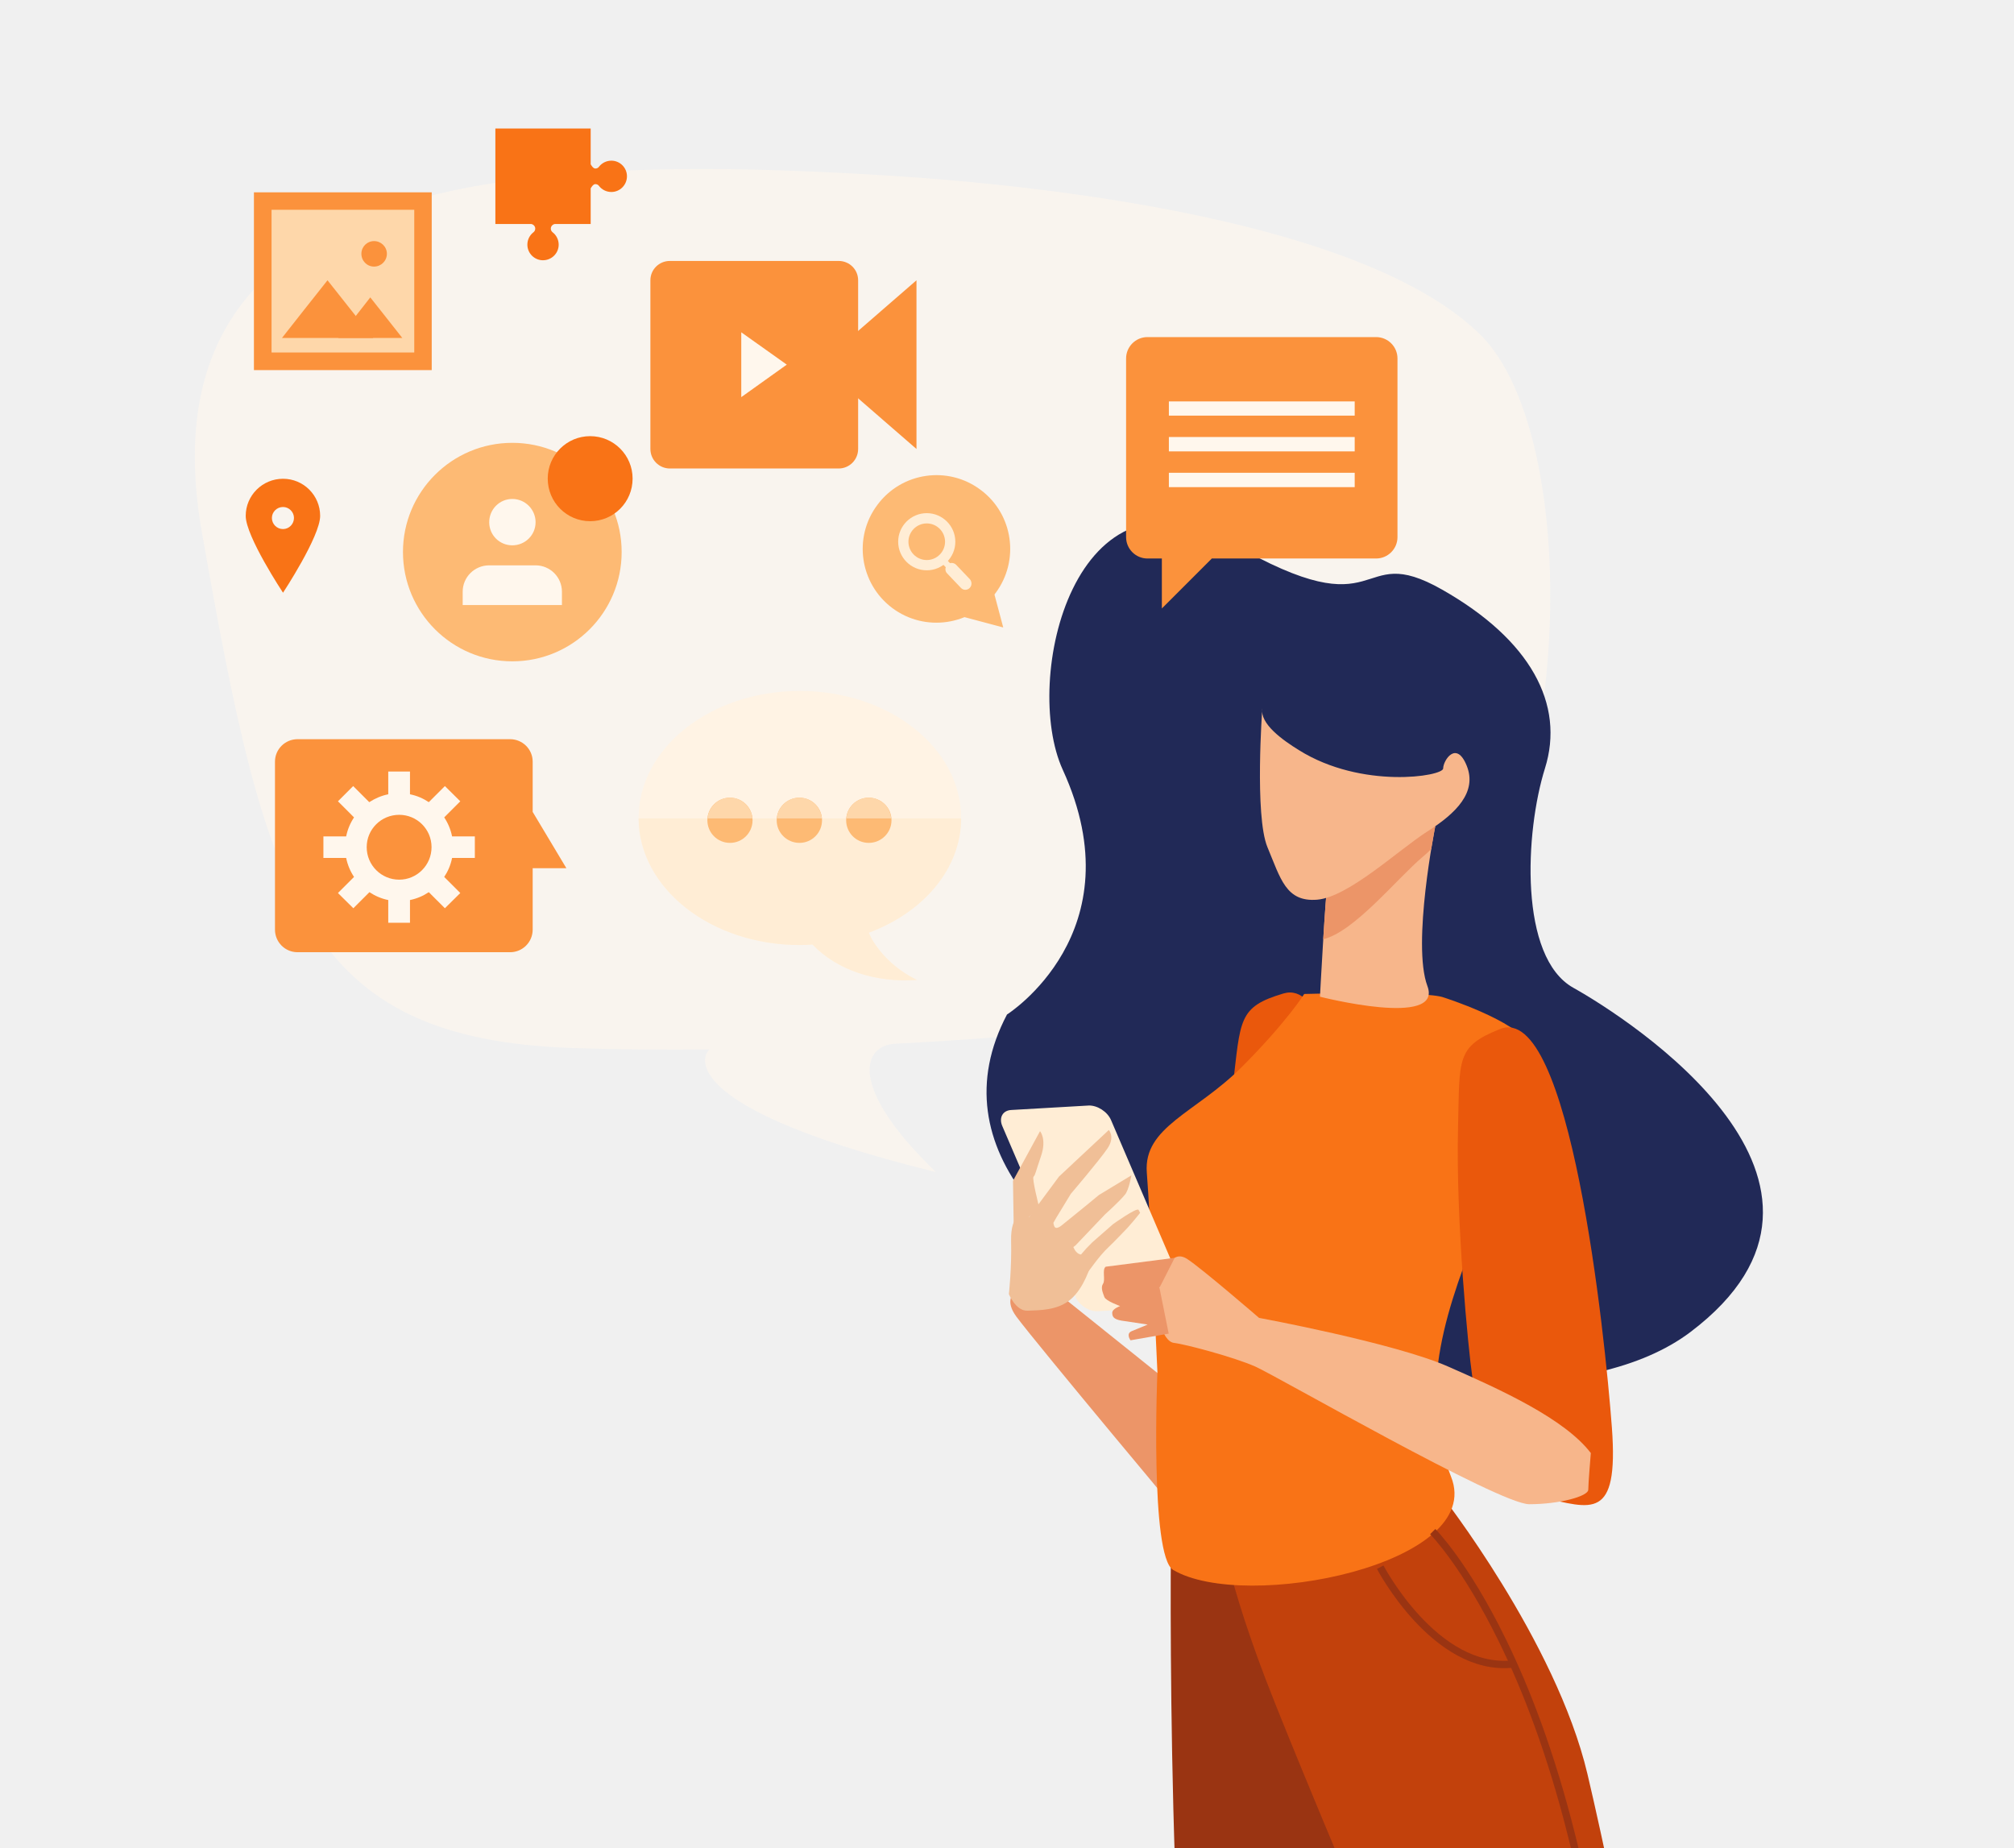
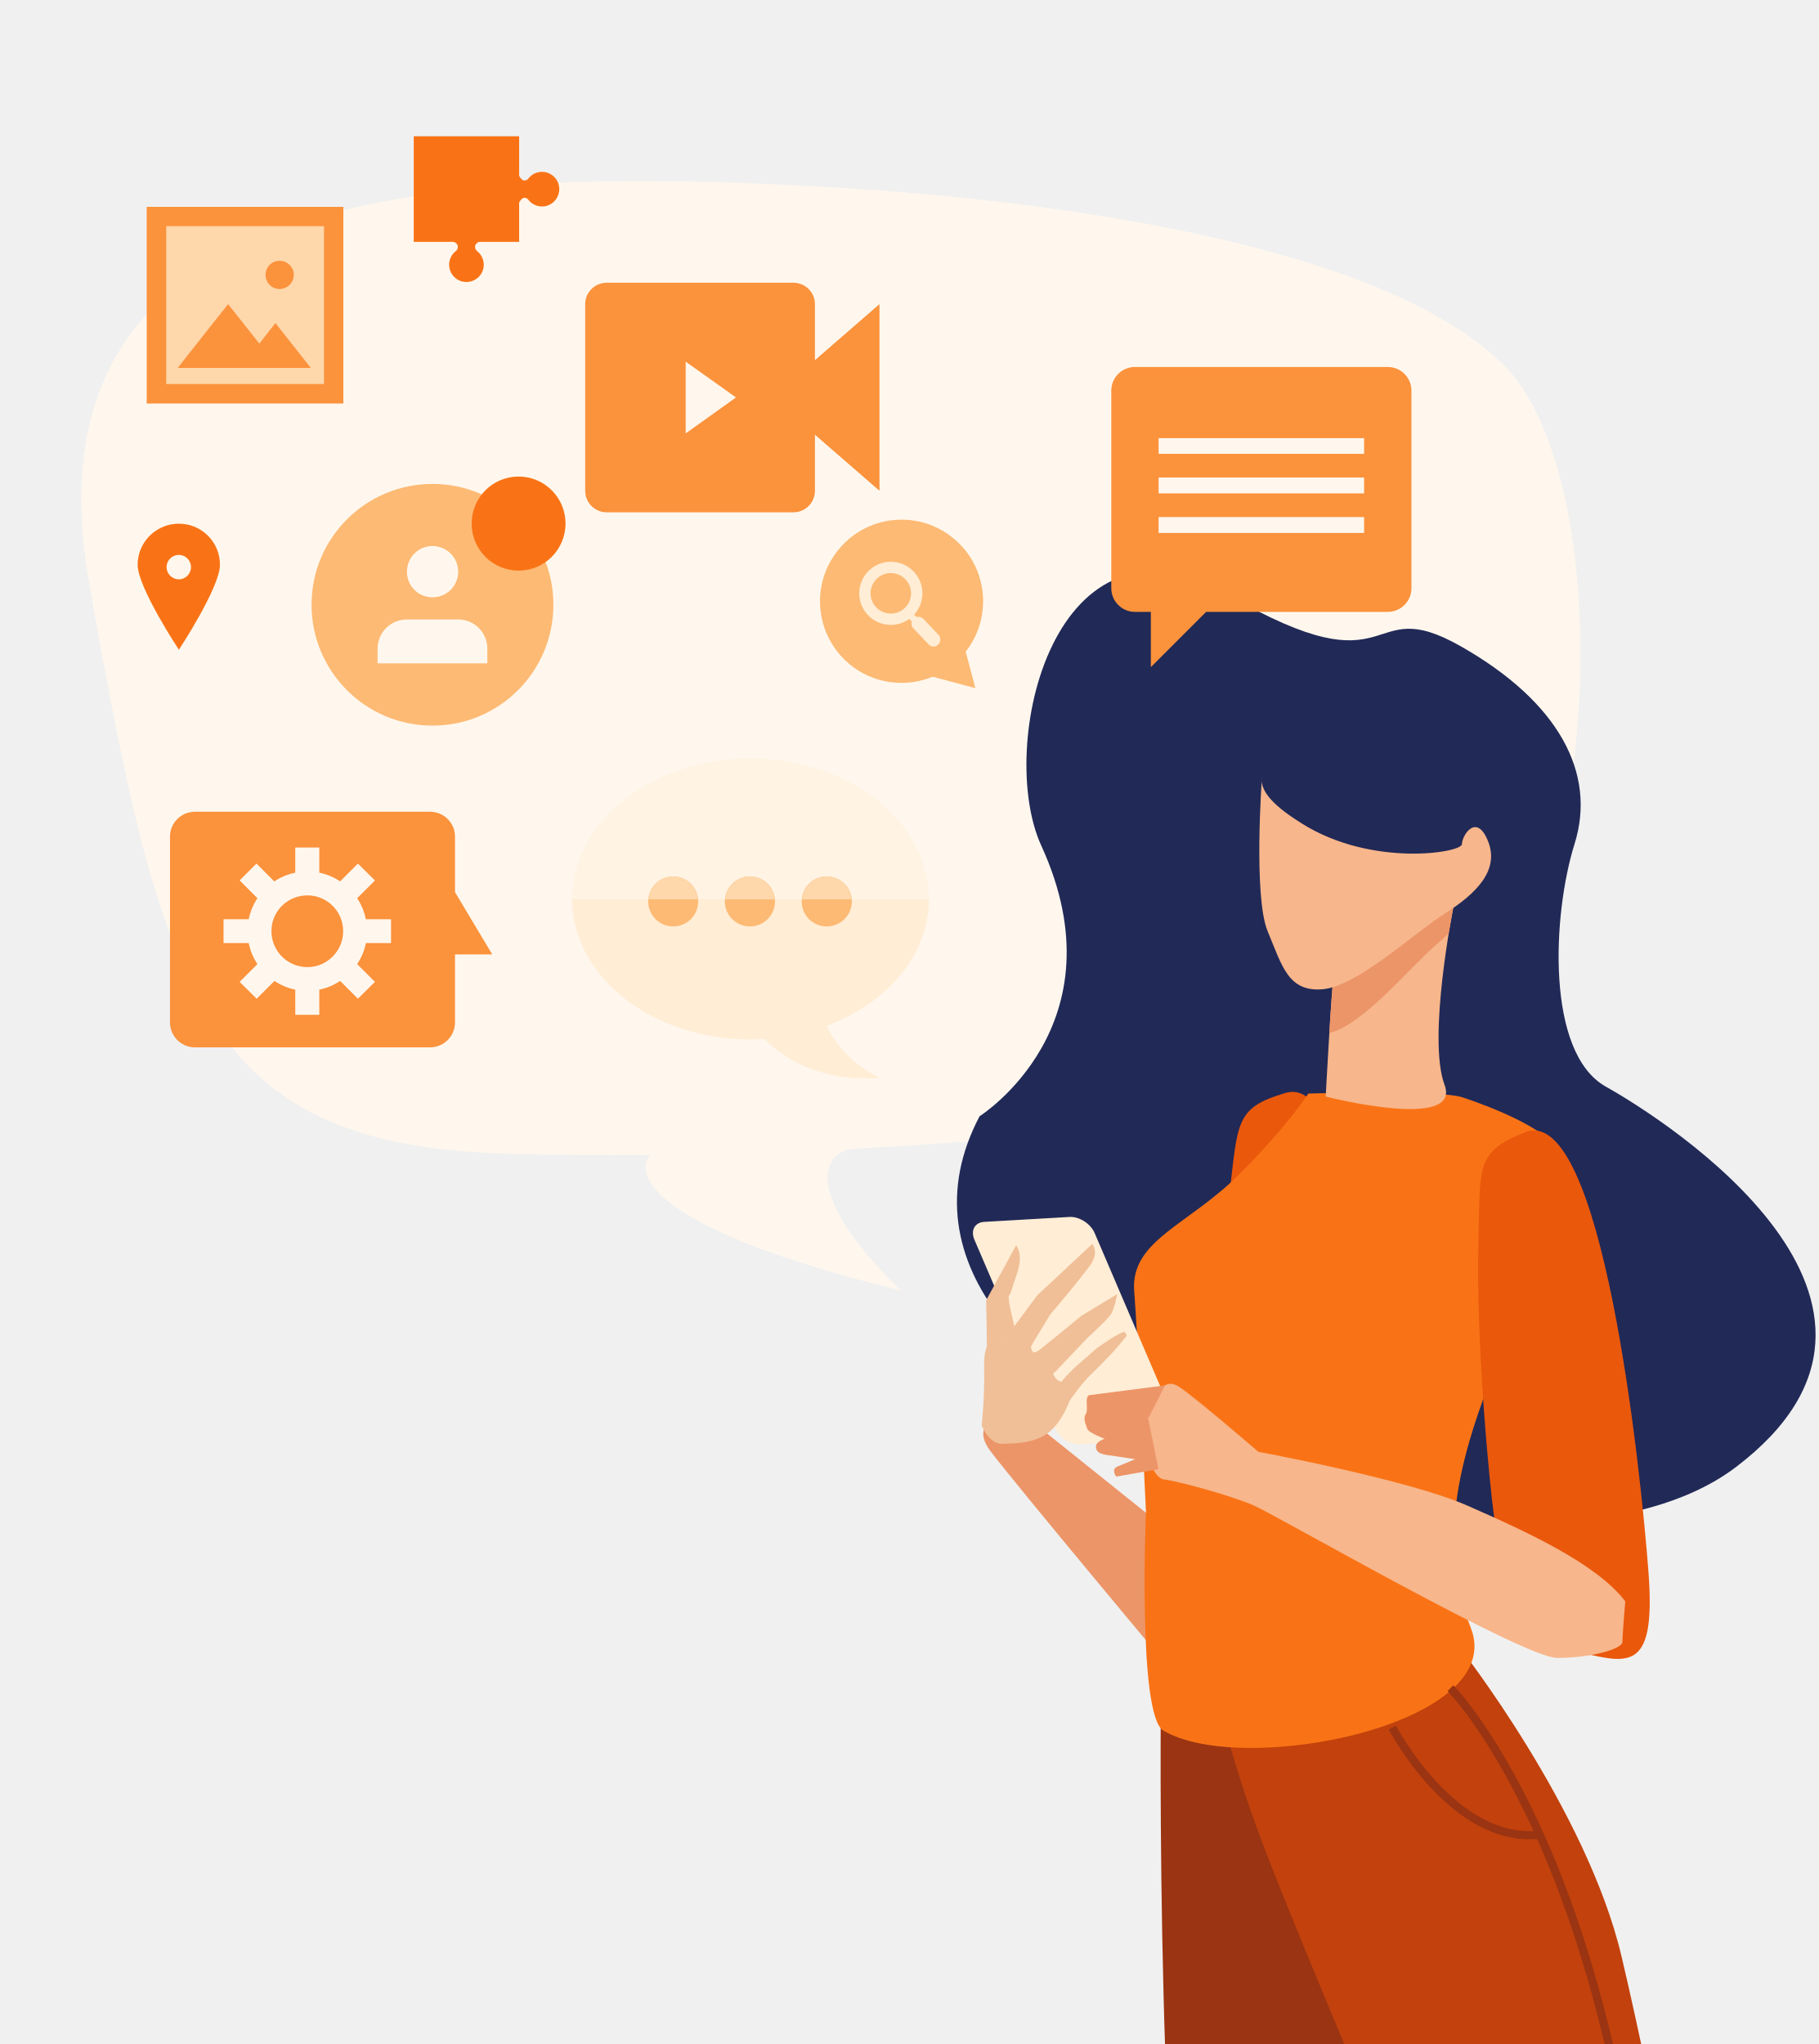
- <svg xmlns="http://www.w3.org/2000/svg" width="1177" height="1080" viewBox="0 0 1177 1080" fill="none">
+ <svg xmlns="http://www.w3.org/2000/svg" width="961" height="1080" viewBox="0 0 961 1080" fill="none">
  <g clip-path="url(#clip0_243_237)">
-     <path d="M118 311.1C81.8 105.7 289.2 88.1 520.4 102.7C613.2 108.6 799.7 129.3 866.3 196.8C931.9 265.1 916.4 532.6 818.1 568.2C756.637 590.16 638.469 603.997 523 609.986C504.346 610.954 495 635 547 685C378.5 643.5 415.5 609.986 415.5 613.329C386.791 613.602 359.617 613.324 335.1 612.5C177.3 607.2 155.6 524.3 118 311.1Z" fill="rgba(255,247,237,0.624)" />
-     <path d="M695.4 892.5C695.4 892.5 607.4 787.4 594 769.5C580.7 751.5 608.9 748.3 608.9 748.3L757 867C784.9 932.4 695.4 892.5 695.4 892.5Z" fill="#EC9568" />
-     <path d="M588.5 592.9C588.5 592.9 664.6 544.9 621.1 449.9C597 397.3 628 264.5 719.6 317.3C811.2 370.2 791 315.1 842.8 344.6C894.6 374 914.6 411.7 902.9 449C891.2 486.3 887.6 559.5 919.5 577.3C951.3 595.1 1102.6 691.6 988 778.4C873.4 865.2 506 749.6 588.5 592.9V592.9Z" fill="#212957" />
-     <path d="M793.6 818.7C792.5 874 777 864.3 749.1 855.6C721.2 846.8 715.7 795 715 780.6C714.3 766.1 713.8 690.1 720.4 635.3C725.1 595.8 723.4 588.5 750.1 580.6C792.3 568.2 794.6 763.4 793.6 818.7V818.7Z" fill="#EA580C" />
-     <path d="M729.5 1676.3C729.5 1676.3 721.3 1439.3 700.9 1286C680.4 1132.7 684.5 879.3 684.5 879.3H711.1L801 985.6C801 985.6 782.6 1296.2 778.5 1320.7C774.4 1345.3 776.5 1375.9 786.7 1425C796.9 1474 772.4 1670.2 772.4 1670.2L729.5 1676.3Z" fill="#9A3412" />
-     <path d="M841.9 873.2C841.9 873.2 909.3 959 927.7 1036.7C946.1 1114.3 982.9 1304.4 987 1318.7C991.1 1333 1021.7 1422.9 1029.9 1445.4C1038.1 1467.9 1087.4 1661.3 1087.4 1661.3L1031.9 1670.2C1031.9 1670.2 948.2 1465.8 933.9 1418.8C919.5 1371.8 879.3 1314.5 879.3 1314.5C879.3 1314.5 766.3 1051 739.7 981.5C713.1 912 711.1 879.3 711.1 879.3L841.9 873.2Z" fill="#C2410C" />
-     <path d="M843.9 583C843.9 583 885.8 596.3 894 610.6C902.2 624.9 886.8 660.6 866.4 711.7C846 762.8 827.6 811.9 848 863C868.5 914.1 727.7 942.4 685.6 917.5C671.9 909.4 676.4 801.7 676.4 801.7C676.4 801.7 672.3 711.7 670.2 685.2C668.2 658.6 698.8 650.4 725.4 623.9C752 597.3 762.2 580.9 762.2 580.9C762.2 580.9 833.7 578.9 843.9 583V583Z" fill="#F97316" />
-     <path d="M942 834.3C946.1 889.5 929.8 881.4 901.2 875.2C872.5 869.1 862.3 818 860.3 803.7C858.2 789.4 850.7 713.8 852.1 658.6C853.1 618.7 850.8 611.7 876.6 601.4C917.5 585 937.9 779.2 942 834.3V834.3Z" fill="#EA580C" />
-     <path d="M628.5 757.8L585.8 658.2C583.6 653.2 586 648.9 591.1 648.7L636.2 646.1C641.3 645.9 647.2 649.7 649.3 654.6L692 754.3C694.1 759.2 691.7 763.5 686.7 763.8L641.6 766.3C636.5 766.6 630.6 762.8 628.5 757.8Z" fill="#FFEDD5" />
-     <path d="M929.7 849.2C929.7 849.2 928.2 866.8 928.2 870.6C928.2 874.5 911.3 879.1 893.7 879.1C876.1 879.1 745.8 804 733.5 798.6C721.3 793.2 692.9 785.6 686 784.8C679.1 784 673.8 764.9 677.6 752.6C680.1 744.5 682.7 737.4 686.5 735.1C688.5 733.9 690.8 733.9 693.7 735.7C702.1 741.1 735.8 770.2 735.8 770.2C735.8 770.2 814.8 784.8 846.2 798.6C877.6 812.4 914.4 829.2 929.7 849.2Z" fill="#F7B68B" />
-     <path d="M646.2 740.3L686.5 735.1L677.6 752.6L683 779.4L660.7 783.3C660.7 783.3 657.7 779.4 661.5 777.9C665.3 776.4 670.7 774.1 670.7 774.1C670.7 774.1 660 772.5 655.4 771.8C650.8 771 650 769.5 650 767.2C650 764.9 654.6 763.3 654.6 763.3C654.6 763.3 646.2 760.3 645.4 758C644.6 755.7 643.1 752.6 644.6 750.3C646.2 748 643.9 741.9 646.2 740.3V740.3Z" fill="#EC9568" />
-     <path d="M838.8 482.8C838.8 482.8 825 551.8 834.2 576.3C843.4 600.9 771.4 582.5 771.4 582.5C771.4 582.5 774.4 525.8 776 513.5C777.5 501.2 838.8 482.8 838.8 482.8Z" fill="#F7B68B" />
-     <path d="M773.3 548.9C774.2 534.2 775.3 519.2 776 513.5C777.5 501.2 838.8 482.8 838.8 482.8C838.8 482.8 837.8 488.1 836.4 496.3C834.867 497.767 833.233 499.233 831.5 500.7C816.3 513.6 791.3 544.7 773.3 548.9Z" fill="#EC9568" />
-     <path d="M599.8 713.4L618.9 687.6L648 660.4C648 660.4 651.8 664.5 647.2 671.2C642.7 677.9 625.8 697.7 625.8 697.7L617.4 711.5L615.8 714.3C615.8 714.3 603.9 726.5 599.8 713.4V713.4Z" fill="#F0BF97" />
-     <path d="M615.2 708.1C615.2 708.1 615 716.9 616.9 717.5C618.8 718.2 621.5 715.1 625.7 711.9C629.9 708.6 642.2 698.4 642.2 698.4L661.2 686.9C661.2 686.9 659.8 695.3 657.5 698.1C654.3 702.1 645.9 709.6 645.9 709.6L628.6 727.8C628.6 727.8 614.7 738.9 613.1 735.9C611.5 732.9 612.9 728.4 609.9 726.7C606.9 724.9 599.9 718.7 615.2 708.1V708.1Z" fill="#F0BF97" />
-     <path d="M638.4 726L650.5 715.4C650.5 715.4 664.5 705.4 665.4 707.1C666.3 708.8 666.3 708.8 666.3 708.8C666.3 708.8 663.2 712.8 659 717.5C657.4 719.2 650.1 726.8 648.2 728.5C641.4 734.8 635.6 744.4 634.4 745C633.1 745.7 617.8 746 638.4 726V726Z" fill="#F0BF97" />
-     <path d="M592.4 715.6L592 690.1L607.8 661.1C607.8 661.1 611.8 665.6 608.4 675.6C605 685.5 605.1 686.6 604 687.7C603 688.8 607.2 705.1 607.2 705.1C607.2 705.1 593.6 720.9 592.4 715.6V715.6Z" fill="#F0BF97" />
-     <path d="M624.1 724.2C626.8 724.9 626.7 730.3 630 732.5C632.8 734.4 639.6 732.7 638.2 737C637.1 740.7 633.5 752.6 625.8 759.3C618.1 766 607.2 765.7 600.4 766C593.6 766.2 589.6 756.3 589.6 756.3C589.6 756.3 591.3 741.2 590.9 725.1C590.5 708.9 598.8 708.4 598.8 708.4L611.9 723.4C611.9 723.4 619.2 722.9 624.1 724.2V724.2Z" fill="#F0BF97" />
-     <path d="M837.3 895.1C837.3 895.1 856.2 914 878.2 959.1C891.7 986.7 906.3 1024.1 918.5 1072.9C960.6 1241.2 969.1 1304.4 969.1 1304.4C969.1 1304.4 1019.9 1445.4 1044.2 1542C1073.1 1656.5 1068.7 1638.5 1068.7 1638.5" stroke="#9A3412" stroke-width="4.3" />
-     <path d="M806.6 915.9C806.6 915.9 838.7 977.3 884.1 972.5" stroke="#9A3412" stroke-width="4.3" />
-     <path d="M759.1 438.4C795.9 461.4 843.4 453.7 843.4 449.1C843.4 444.5 851.1 432.3 857.2 447.6C863.3 462.9 851.1 475.2 834.2 485.9C817.4 496.6 788.2 524.2 769.8 525.8C751.5 527.3 748.4 513.5 740.7 495.1C733.1 476.7 737.7 413.9 737.7 413.9C736.1 423.1 749.9 432.7 759.1 438.4V438.4Z" fill="#F7B68B" />
-     <path d="M658.1 209.5C658.1 202.6 663.7 197 670.6 197H804.2C811.1 197 816.7 202.6 816.7 209.5V313.9C816.7 320.8 811.1 326.4 804.2 326.4H708.2L679 355.6V326.4H670.6C663.7 326.4 658.1 320.8 658.1 313.9V209.5Z" fill="#FB923C" />
-     <path d="M683.1 234.6H791.7V242.9H683.1V234.6Z" fill="#FFF7ED" />
-     <path d="M683.1 255.4H791.7V263.8H683.1V255.4Z" fill="#FFF7ED" />
-     <path d="M683.1 276.3H791.7V284.7H683.1V276.3Z" fill="#FFF7ED" />
-     <path d="M160.7 543.3V445.1C160.7 437.9 166.6 432 173.9 432H298.1C305.4 432 311.3 437.9 311.3 445.1V474.5L331 507.4H311.3V543.3C311.3 550.6 305.4 556.5 298.1 556.5H173.9C166.6 556.5 160.7 550.6 160.7 543.3Z" fill="#FB923C" />
-     <path fill-rule="evenodd" clip-rule="evenodd" d="M277.5 488.8V501.4H264.2C263.4 505.5 261.8 509.2 259.6 512.5L269 521.9L260 530.8L250.6 521.4C247.3 523.6 243.6 525.2 239.6 526V539.3H226.9V526C222.9 525.2 219.2 523.6 215.9 521.4L206.5 530.8L197.5 521.9L206.9 512.5C204.7 509.2 203.1 505.4 202.3 501.4H189V488.8H202.3C203.1 484.8 204.7 481 206.9 477.7L197.5 468.3L206.4 459.4L215.8 468.8C219.2 466.6 222.9 465 226.9 464.2V450.9H239.6V464.2C243.6 465 247.3 466.6 250.6 468.8L260 459.4L269 468.3L259.6 477.7C261.8 481 263.4 484.8 264.2 488.8H277.5ZM233.3 476.2C222.8 476.2 214.3 484.6 214.3 495.1C214.3 505.6 222.8 514.1 233.3 514.1C243.7 514.1 252.2 505.6 252.2 495.1C252.2 484.6 243.7 476.2 233.3 476.2V476.2Z" fill="#FFF7ED" />
-     <path d="M586.3 366.7L560.4 359.8L534.4 352.8L553.4 333.9L572.4 314.9L579.4 340.8L586.3 366.7Z" fill="#FDBA74" />
-     <path d="M521.4 355.3C502.4 341 498.5 314 512.8 295C527 275.9 554.1 272 573.1 286.3C592.2 300.5 596 327.6 581.8 346.6C567.5 365.7 540.5 369.6 521.4 355.3Z" fill="#FDBA74" />
-     <path fill-rule="evenodd" clip-rule="evenodd" d="M558.3 316.6C558.3 325.8 550.8 333.3 541.6 333.3C532.4 333.3 524.9 325.8 524.9 316.6C524.9 307.4 532.4 299.9 541.6 299.9C550.8 299.9 558.3 307.4 558.3 316.6ZM552.3 316.6C552.3 310.7 547.5 305.9 541.6 305.9C535.7 305.9 530.9 310.7 530.9 316.6C530.9 322.5 535.7 327.3 541.6 327.3C547.5 327.3 552.3 322.5 552.3 316.6Z" fill="#FFEDD5" />
-     <path d="M564.1 342.8C563.7 342.8 563.2 342.6 562.9 342.2L550.1 328.8C549.4 328.1 549.5 327 550.2 326.3C550.9 325.6 552 325.7 552.6 326.4L565.4 339.9C566.1 340.5 566 341.7 565.3 342.3C565 342.6 564.6 342.8 564.1 342.8V342.8Z" fill="#FFEDD5" />
-     <path d="M564.1 344.7C563.2 344.7 562.2 344.3 561.5 343.5L553.5 335.1C552.1 333.7 552.2 331.4 553.7 330C555.1 328.6 557.4 328.7 558.8 330.1L566.8 338.5C568.1 340 568.1 342.3 566.6 343.7C565.9 344.4 565 344.7 564.1 344.7Z" fill="#FFEDD5" />
-     <path d="M535.6 163.8V262.4L497.7 229.5V196.7L535.6 163.8Z" fill="#FB923C" />
-     <path d="M501.5 262.4C501.5 268.7 496.4 273.8 490.1 273.8H391.5C385.2 273.8 380.1 268.7 380.1 262.4V163.8C380.1 157.5 385.2 152.5 391.5 152.5H490.1C496.4 152.5 501.5 157.5 501.5 163.8V262.4Z" fill="#FB923C" />
-     <path d="M459.8 213.1L433.2 232.1V194.2L459.8 213.1Z" fill="#FFF7ED" />
-     <path d="M363.3 322.6C363.3 357.9 334.7 386.5 299.4 386.5C264.1 386.5 235.5 357.9 235.5 322.6C235.5 287.4 264.1 258.8 299.4 258.8C334.7 258.8 363.3 287.4 363.3 322.6Z" fill="#FDBA74" />
-     <path d="M270.4 353.6V345.8C270.4 337.3 277.3 330.4 285.9 330.4H313C321.5 330.4 328.4 337.3 328.4 345.8V353.6H270.4Z" fill="#FFF7ED" />
-     <path d="M299.4 318.7C291.9 318.7 285.9 312.7 285.9 305.2C285.9 297.7 291.9 291.6 299.4 291.6C306.9 291.6 313 297.7 313 305.2C313 312.7 306.9 318.7 299.4 318.7Z" fill="#FFF7ED" />
-     <path d="M369.7 279.7C369.7 293.5 358.6 304.6 344.9 304.6C331.2 304.6 320.1 293.5 320.1 279.7C320.1 266 331.2 254.9 344.9 254.9C358.6 254.9 369.7 266 369.7 279.7Z" fill="#F97316" />
-     <path fill-rule="evenodd" clip-rule="evenodd" d="M165.4 279.8C177.4 279.8 187.1 289.5 187.1 301.5C187.1 313.5 165.4 346.4 165.4 346.4C165.4 346.4 143.6 313.5 143.6 301.5C143.6 289.5 153.4 279.8 165.4 279.8ZM165.4 309.2C168.9 309.2 171.8 306.3 171.8 302.7C171.8 299.2 168.9 296.3 165.4 296.3C161.8 296.3 158.9 299.2 158.9 302.7C158.9 306.3 161.8 309.2 165.4 309.2Z" fill="#F97316" />
-     <path d="M148.4 112.4H252.3V216.3H148.4V112.4Z" fill="#FB923C" />
-     <path d="M158.7 206V122.6H242.1V206H158.7Z" fill="#FED7AA" />
-     <path d="M218.6 140.9C222.7 140.9 226.1 144.2 226.1 148.3C226.1 152.5 222.7 155.8 218.6 155.8C214.5 155.8 211.2 152.5 211.2 148.3C211.2 144.2 214.5 140.9 218.6 140.9Z" fill="#FB923C" />
-     <path d="M204.7 180.6L218.1 197.5H191.4H164.8L178.1 180.6L191.4 163.8L204.7 180.6Z" fill="#FB923C" />
-     <path d="M225.8 185.7L235.1 197.5H216.4H197.7L207.1 185.7L216.4 173.8L225.8 185.7Z" fill="#FB923C" />
-     <path d="M345.2 75.1V96C345.2 96 346.5 98.5 347.9 98.5C348.8 98.5 349.6 98.1 350 97.5C351.7 95.3 354.3 93.9 357.3 93.9C362.3 93.9 366.4 98 366.4 103C366.4 108.1 362.3 112.2 357.3 112.2C354.3 112.2 351.7 110.8 350 108.6C349.6 108 348.8 107.6 347.9 107.6C346.5 107.6 345.2 110.1 345.2 110.1V130.9H324.3C323 131.1 321.9 132.2 321.9 133.6C321.9 134.5 322.3 135.2 322.9 135.7C325.1 137.4 326.5 140 326.5 143C326.5 148 322.4 152.1 317.3 152.1C312.3 152.1 308.2 148 308.2 143C308.2 140 309.6 137.4 311.8 135.7C312.4 135.2 312.8 134.5 312.8 133.6C312.8 132.2 311.7 131.1 310.4 130.9H289.5V75.1H345.2Z" fill="#F97316" />
-     <path d="M467.4 403.8C519.5 403.8 561.7 437 561.7 478.1C561.7 507.7 539.6 533.2 507.7 545.1C508.4 546.4 508.9 547.7 509.6 549C515.9 559.4 525 567.4 535.9 572.7C511.8 574.4 489.5 567.2 474.8 552C472.4 552.2 469.9 552.3 467.4 552.3C415.4 552.3 373.2 519.1 373.2 478.1C373.2 437 415.4 403.8 467.4 403.8V403.8Z" fill="#FFF3E4" />
-     <path d="M561.7 478.3C561.6 507.9 539.5 533.3 507.7 545.1C508.4 546.4 508.9 547.7 509.6 549C515.9 559.4 525 567.4 535.9 572.7C511.8 574.4 489.5 567.2 474.8 552C472.4 552.2 469.9 552.3 467.4 552.3C415.5 552.3 373.4 519.2 373.2 478.3H561.7Z" fill="#FFEDD5" />
-     <path d="M507.7 466.2C515 466.2 521 472.1 521 479.4C521 486.7 515 492.6 507.7 492.6C500.4 492.6 494.5 486.7 494.5 479.4C494.5 472.1 500.4 466.2 507.7 466.2Z" fill="#FDBA74" />
-     <path d="M467.2 466.2C474.5 466.2 480.4 472.1 480.4 479.4C480.4 486.7 474.5 492.6 467.2 492.6C459.9 492.6 453.9 486.7 453.9 479.4C453.9 472.1 459.9 466.2 467.2 466.2Z" fill="#FDBA74" />
-     <path d="M426.6 466.2C433.9 466.2 439.8 472.1 439.8 479.4C439.8 486.7 433.9 492.6 426.6 492.6C419.3 492.6 413.4 486.7 413.4 479.4C413.4 472.1 419.3 466.2 426.6 466.2Z" fill="#FDBA74" />
-     <path d="M520.8 478.3H494.6C495.2 471.5 500.8 466.2 507.7 466.2C514.6 466.2 520.3 471.5 520.8 478.3Z" fill="#FED7AA" />
-     <path d="M480.3 478.3H454C454.6 471.5 460.2 466.2 467.2 466.2C474.1 466.2 479.7 471.5 480.3 478.3Z" fill="#FED7AA" />
-     <path d="M439.7 478.3H413.5C414.1 471.5 419.7 466.2 426.6 466.2C433.5 466.2 439.1 471.5 439.7 478.3V478.3Z" fill="#FED7AA" />
+     <path d="M47.13 308C10.93 102.6 218.33 85 449.53 99.6C542.33 105.5 728.83 126.2 795.43 193.7C861.03 262 845.53 529.5 747.23 565.1C685.767 587.06 567.599 600.897 452.13 606.886C433.476 607.854 424.13 631.9 476.13 681.9C307.63 640.4 344.63 606.886 344.63 610.229C315.921 610.502 288.746 610.224 264.23 609.4C106.43 604.1 84.73 521.2 47.13 308Z" fill="#FFF7ED" />
+     <path d="M624.53 889.4C624.53 889.4 536.53 784.3 523.13 766.4C509.83 748.4 538.03 745.2 538.03 745.2L686.13 863.9C714.03 929.3 624.53 889.4 624.53 889.4Z" fill="#EC9568" />
+     <path d="M517.63 589.8C517.63 589.8 593.73 541.8 550.23 446.8C526.13 394.2 557.13 261.4 648.73 314.2C740.33 367.1 720.13 312 771.93 341.5C823.73 370.9 843.73 408.6 832.03 445.9C820.33 483.2 816.73 556.4 848.63 574.2C880.43 592 1031.73 688.5 917.13 775.3C802.53 862.1 435.13 746.5 517.63 589.8V589.8Z" fill="#212957" />
+     <path d="M722.73 815.6C721.63 870.9 706.13 861.2 678.23 852.5C650.33 843.7 644.83 791.9 644.13 777.5C643.43 763 642.93 687 649.53 632.2C654.23 592.7 652.53 585.4 679.23 577.5C721.43 565.1 723.73 760.3 722.73 815.6V815.6Z" fill="#EA580C" />
+     <path d="M658.63 1673.2C658.63 1673.2 650.43 1436.2 630.03 1282.9C609.53 1129.6 613.63 876.2 613.63 876.2H640.23L730.13 982.5C730.13 982.5 711.73 1293.1 707.63 1317.6C703.53 1342.2 705.63 1372.8 715.83 1421.9C726.03 1470.9 701.53 1667.1 701.53 1667.1L658.63 1673.2Z" fill="#9A3412" />
+     <path d="M771.03 870.1C771.03 870.1 838.43 955.9 856.83 1033.6C875.23 1111.2 912.03 1301.3 916.13 1315.6C920.23 1329.9 950.83 1419.8 959.03 1442.3C967.23 1464.8 1016.53 1658.2 1016.53 1658.2L961.03 1667.1C961.03 1667.1 877.33 1462.7 863.03 1415.7C848.63 1368.7 808.43 1311.4 808.43 1311.4C808.43 1311.4 695.43 1047.9 668.83 978.4C642.23 908.9 640.23 876.2 640.23 876.2L771.03 870.1Z" fill="#C2410C" />
+     <path d="M773.03 579.9C773.03 579.9 814.93 593.2 823.13 607.5C831.33 621.8 815.93 657.5 795.53 708.6C775.13 759.7 756.73 808.8 777.13 859.9C797.63 911 656.83 939.3 614.73 914.4C601.03 906.3 605.53 798.6 605.53 798.6C605.53 798.6 601.43 708.6 599.33 682.1C597.33 655.5 627.93 647.3 654.53 620.8C681.13 594.2 691.33 577.8 691.33 577.8C691.33 577.8 762.83 575.8 773.03 579.9V579.9Z" fill="#F97316" />
+     <path d="M871.13 831.2C875.23 886.4 858.93 878.3 830.33 872.1C801.63 866 791.43 814.9 789.43 800.6C787.33 786.3 779.83 710.7 781.23 655.5C782.23 615.6 779.93 608.6 805.73 598.3C846.63 581.9 867.03 776.1 871.13 831.2V831.2Z" fill="#EA580C" />
+     <path d="M557.63 754.7L514.93 655.1C512.73 650.1 515.13 645.8 520.23 645.6L565.33 643C570.43 642.8 576.33 646.6 578.43 651.5L621.13 751.2C623.23 756.1 620.83 760.4 615.83 760.7L570.73 763.2C565.63 763.5 559.73 759.7 557.63 754.7Z" fill="#FFEDD5" />
+     <path d="M858.83 846.1C858.83 846.1 857.33 863.7 857.33 867.5C857.33 871.4 840.43 876 822.83 876C805.23 876 674.93 800.9 662.63 795.5C650.43 790.1 622.03 782.5 615.13 781.7C608.23 780.9 602.93 761.8 606.73 749.5C609.23 741.4 611.83 734.3 615.63 732C617.63 730.8 619.93 730.8 622.83 732.6C631.23 738 664.93 767.1 664.93 767.1C664.93 767.1 743.93 781.7 775.33 795.5C806.73 809.3 843.53 826.1 858.83 846.1Z" fill="#F7B68B" />
+     <path d="M575.33 737.2L615.63 732L606.73 749.5L612.13 776.3L589.83 780.2C589.83 780.2 586.83 776.3 590.63 774.8C594.43 773.3 599.83 771 599.83 771C599.83 771 589.13 769.4 584.53 768.7C579.93 767.9 579.13 766.4 579.13 764.1C579.13 761.8 583.73 760.2 583.73 760.2C583.73 760.2 575.33 757.2 574.53 754.9C573.73 752.6 572.23 749.5 573.73 747.2C575.33 744.9 573.03 738.8 575.33 737.2V737.2Z" fill="#EC9568" />
+     <path d="M767.93 479.7C767.93 479.7 754.13 548.7 763.33 573.2C772.53 597.8 700.53 579.4 700.53 579.4C700.53 579.4 703.53 522.7 705.13 510.4C706.63 498.1 767.93 479.7 767.93 479.7Z" fill="#F7B68B" />
+     <path d="M702.43 545.8C703.33 531.1 704.43 516.1 705.13 510.4C706.63 498.1 767.93 479.7 767.93 479.7C767.93 479.7 766.93 485 765.53 493.2C763.996 494.667 762.363 496.133 760.63 497.6C745.43 510.5 720.43 541.6 702.43 545.8Z" fill="#EC9568" />
+     <path d="M528.93 710.3L548.03 684.5L577.13 657.3C577.13 657.3 580.93 661.4 576.33 668.1C571.83 674.8 554.93 694.6 554.93 694.6L546.53 708.4L544.93 711.2C544.93 711.2 533.03 723.4 528.93 710.3V710.3Z" fill="#F0BF97" />
+     <path d="M544.33 705C544.33 705 544.13 713.8 546.03 714.4C547.93 715.1 550.63 712 554.83 708.8C559.03 705.5 571.33 695.3 571.33 695.3L590.33 683.8C590.33 683.8 588.93 692.2 586.63 695C583.43 699 575.03 706.5 575.03 706.5L557.73 724.7C557.73 724.7 543.83 735.8 542.23 732.8C540.63 729.8 542.03 725.3 539.03 723.6C536.03 721.8 529.03 715.6 544.33 705V705Z" fill="#F0BF97" />
+     <path d="M567.53 722.9L579.63 712.3C579.63 712.3 593.63 702.3 594.53 704C595.43 705.7 595.43 705.7 595.43 705.7C595.43 705.7 592.33 709.7 588.13 714.4C586.53 716.1 579.23 723.7 577.33 725.4C570.53 731.7 564.73 741.3 563.53 741.9C562.23 742.6 546.93 742.9 567.53 722.9V722.9Z" fill="#F0BF97" />
+     <path d="M521.53 712.5L521.13 687L536.93 658C536.93 658 540.93 662.5 537.53 672.5C534.13 682.4 534.23 683.5 533.13 684.6C532.13 685.7 536.33 702 536.33 702C536.33 702 522.73 717.8 521.53 712.5V712.5Z" fill="#F0BF97" />
+     <path d="M553.23 721.1C555.93 721.8 555.83 727.2 559.13 729.4C561.93 731.3 568.73 729.6 567.33 733.9C566.23 737.6 562.63 749.5 554.93 756.2C547.23 762.9 536.33 762.6 529.53 762.9C522.73 763.1 518.73 753.2 518.73 753.2C518.73 753.2 520.43 738.1 520.03 722C519.63 705.8 527.93 705.3 527.93 705.3L541.03 720.3C541.03 720.3 548.33 719.8 553.23 721.1V721.1Z" fill="#F0BF97" />
+     <path d="M766.43 892C766.43 892 785.33 910.9 807.33 956C820.83 983.6 835.43 1021 847.63 1069.8C889.73 1238.1 898.23 1301.3 898.23 1301.3C898.23 1301.3 949.03 1442.3 973.33 1538.9C1002.23 1653.4 997.83 1635.4 997.83 1635.4" stroke="#9A3412" stroke-width="4.3" />
+     <path d="M735.73 912.8C735.73 912.8 767.83 974.2 813.23 969.4" stroke="#9A3412" stroke-width="4.3" />
+     <path d="M688.23 435.3C725.03 458.3 772.53 450.6 772.53 446C772.53 441.4 780.23 429.2 786.33 444.5C792.43 459.8 780.23 472.1 763.33 482.8C746.53 493.5 717.33 521.1 698.93 522.7C680.63 524.2 677.53 510.4 669.83 492C662.23 473.6 666.83 410.8 666.83 410.8C665.23 420 679.03 429.6 688.23 435.3V435.3Z" fill="#F7B68B" />
+     <path d="M587.23 206.4C587.23 199.5 592.83 193.9 599.73 193.9H733.33C740.23 193.9 745.83 199.5 745.83 206.4V310.8C745.83 317.7 740.23 323.3 733.33 323.3H637.33L608.13 352.5V323.3H599.73C592.83 323.3 587.23 317.7 587.23 310.8V206.4Z" fill="#FB923C" />
+     <path d="M612.23 231.5H720.83V239.8H612.23V231.5Z" fill="#FFF7ED" />
+     <path d="M612.23 252.3H720.83V260.7H612.23V252.3Z" fill="#FFF7ED" />
+     <path d="M612.23 273.2H720.83V281.6H612.23V273.2Z" fill="#FFF7ED" />
+     <path d="M89.83 540.2V442C89.83 434.8 95.73 428.9 103.03 428.9H227.23C234.53 428.9 240.43 434.8 240.43 442V471.4L260.13 504.3H240.43V540.2C240.43 547.5 234.53 553.4 227.23 553.4H103.03C95.73 553.4 89.83 547.5 89.83 540.2Z" fill="#FB923C" />
+     <path fill-rule="evenodd" clip-rule="evenodd" d="M206.63 485.7V498.3H193.33C192.53 502.4 190.93 506.1 188.73 509.4L198.13 518.8L189.13 527.7L179.73 518.3C176.43 520.5 172.73 522.1 168.73 522.9V536.2H156.03V522.9C152.03 522.1 148.33 520.5 145.03 518.3L135.63 527.7L126.63 518.8L136.03 509.4C133.83 506.1 132.23 502.3 131.43 498.3H118.13V485.7H131.43C132.23 481.7 133.83 477.9 136.03 474.6L126.63 465.2L135.53 456.3L144.93 465.7C148.33 463.5 152.03 461.9 156.03 461.1V447.8H168.73V461.1C172.73 461.9 176.43 463.5 179.73 465.7L189.13 456.3L198.13 465.2L188.73 474.6C190.93 477.9 192.53 481.7 193.33 485.7H206.63ZM162.43 473.1C151.93 473.1 143.43 481.5 143.43 492C143.43 502.5 151.93 511 162.43 511C172.83 511 181.33 502.5 181.33 492C181.33 481.5 172.83 473.1 162.43 473.1V473.1Z" fill="#FFF7ED" />
+     <path d="M515.43 363.6L489.53 356.7L463.53 349.7L482.53 330.8L501.53 311.8L508.53 337.7L515.43 363.6Z" fill="#FDBA74" />
+     <path d="M450.53 352.2C431.53 337.9 427.63 310.9 441.93 291.9C456.13 272.8 483.23 268.9 502.23 283.2C521.33 297.4 525.13 324.5 510.93 343.5C496.63 362.6 469.63 366.5 450.53 352.2Z" fill="#FDBA74" />
+     <path fill-rule="evenodd" clip-rule="evenodd" d="M487.43 313.5C487.43 322.7 479.93 330.2 470.73 330.2C461.53 330.2 454.03 322.7 454.03 313.5C454.03 304.3 461.53 296.8 470.73 296.8C479.93 296.8 487.43 304.3 487.43 313.5ZM481.43 313.5C481.43 307.6 476.63 302.8 470.73 302.8C464.83 302.8 460.03 307.6 460.03 313.5C460.03 319.4 464.83 324.2 470.73 324.2C476.63 324.2 481.43 319.4 481.43 313.5Z" fill="#FFEDD5" />
+     <path d="M493.23 339.7C492.83 339.7 492.33 339.5 492.03 339.1L479.23 325.7C478.53 325 478.63 323.9 479.33 323.2C480.03 322.5 481.13 322.6 481.73 323.3L494.53 336.8C495.23 337.4 495.13 338.6 494.43 339.2C494.13 339.5 493.73 339.7 493.23 339.7V339.7Z" fill="#FFEDD5" />
+     <path d="M493.23 341.6C492.33 341.6 491.33 341.2 490.63 340.4L482.63 332C481.23 330.6 481.33 328.3 482.83 326.9C484.23 325.5 486.53 325.6 487.93 327L495.93 335.4C497.23 336.9 497.23 339.2 495.73 340.6C495.03 341.3 494.13 341.6 493.23 341.6Z" fill="#FFEDD5" />
+     <path d="M464.73 160.7V259.3L426.83 226.4V193.6L464.73 160.7Z" fill="#FB923C" />
+     <path d="M430.63 259.3C430.63 265.6 425.53 270.7 419.23 270.7H320.63C314.33 270.7 309.23 265.6 309.23 259.3V160.7C309.23 154.4 314.33 149.4 320.63 149.4H419.23C425.53 149.4 430.63 154.4 430.63 160.7V259.3Z" fill="#FB923C" />
+     <path d="M388.93 210L362.33 229V191.1L388.93 210Z" fill="#FFF7ED" />
+     <path d="M292.43 319.5C292.43 354.8 263.83 383.4 228.53 383.4C193.23 383.4 164.63 354.8 164.63 319.5C164.63 284.3 193.23 255.7 228.53 255.7C263.83 255.7 292.43 284.3 292.43 319.5Z" fill="#FDBA74" />
+     <path d="M199.53 350.5V342.7C199.53 334.2 206.43 327.3 215.03 327.3H242.13C250.63 327.3 257.53 334.2 257.53 342.7V350.5H199.53Z" fill="#FFF7ED" />
+     <path d="M228.53 315.6C221.03 315.6 215.03 309.6 215.03 302.1C215.03 294.6 221.03 288.5 228.53 288.5C236.03 288.5 242.13 294.6 242.13 302.1C242.13 309.6 236.03 315.6 228.53 315.6Z" fill="#FFF7ED" />
+     <path d="M298.83 276.6C298.83 290.4 287.73 301.5 274.03 301.5C260.33 301.5 249.23 290.4 249.23 276.6C249.23 262.9 260.33 251.8 274.03 251.8C287.73 251.8 298.83 262.9 298.83 276.6Z" fill="#F97316" />
+     <path fill-rule="evenodd" clip-rule="evenodd" d="M94.53 276.7C106.53 276.7 116.23 286.4 116.23 298.4C116.23 310.4 94.53 343.3 94.53 343.3C94.53 343.3 72.73 310.4 72.73 298.4C72.73 286.4 82.53 276.7 94.53 276.7ZM94.53 306.1C98.03 306.1 100.93 303.2 100.93 299.6C100.93 296.1 98.03 293.2 94.53 293.2C90.93 293.2 88.03 296.1 88.03 299.6C88.03 303.2 90.93 306.1 94.53 306.1Z" fill="#F97316" />
+     <path d="M77.53 109.3H181.43V213.2H77.53V109.3Z" fill="#FB923C" />
+     <path d="M87.83 202.9V119.5H171.23V202.9H87.83Z" fill="#FED7AA" />
+     <path d="M147.73 137.8C151.83 137.8 155.23 141.1 155.23 145.2C155.23 149.4 151.83 152.7 147.73 152.7C143.63 152.7 140.33 149.4 140.33 145.2C140.33 141.1 143.63 137.8 147.73 137.8Z" fill="#FB923C" />
+     <path d="M133.83 177.5L147.23 194.4H120.53H93.93L107.23 177.5L120.53 160.7L133.83 177.5Z" fill="#FB923C" />
+     <path d="M154.93 182.6L164.23 194.4H145.53H126.83L136.23 182.6L145.53 170.7L154.93 182.6Z" fill="#FB923C" />
+     <path d="M274.33 72V92.9C274.33 92.9 275.63 95.4 277.03 95.4C277.93 95.4 278.73 95 279.13 94.4C280.83 92.2 283.43 90.8 286.43 90.8C291.43 90.8 295.53 94.9 295.53 99.9C295.53 105 291.43 109.1 286.43 109.1C283.43 109.1 280.83 107.7 279.13 105.5C278.73 104.9 277.93 104.5 277.03 104.5C275.63 104.5 274.33 107 274.33 107V127.8H253.43C252.13 128 251.03 129.1 251.03 130.5C251.03 131.4 251.43 132.1 252.03 132.6C254.23 134.3 255.63 136.9 255.63 139.9C255.63 144.9 251.53 149 246.43 149C241.43 149 237.33 144.9 237.33 139.9C237.33 136.9 238.73 134.3 240.93 132.6C241.53 132.1 241.93 131.4 241.93 130.5C241.93 129.1 240.83 128 239.53 127.8H218.63V72H274.33Z" fill="#F97316" />
+     <path d="M396.53 400.7C448.63 400.7 490.83 433.9 490.83 475C490.83 504.6 468.73 530.1 436.83 542C437.53 543.3 438.03 544.6 438.73 545.9C445.03 556.3 454.13 564.3 465.03 569.6C440.93 571.3 418.63 564.1 403.93 548.9C401.53 549.1 399.03 549.2 396.53 549.2C344.53 549.2 302.33 516 302.33 475C302.33 433.9 344.53 400.7 396.53 400.7V400.7Z" fill="#FFF3E4" />
+     <path d="M490.83 475.2C490.73 504.8 468.63 530.2 436.83 542C437.53 543.3 438.03 544.6 438.73 545.9C445.03 556.3 454.13 564.3 465.03 569.6C440.93 571.3 418.63 564.1 403.93 548.9C401.53 549.1 399.03 549.2 396.53 549.2C344.63 549.2 302.53 516.1 302.33 475.2H490.83Z" fill="#FFEDD5" />
+     <path d="M436.83 463.1C444.13 463.1 450.13 469 450.13 476.3C450.13 483.6 444.13 489.5 436.83 489.5C429.53 489.5 423.63 483.6 423.63 476.3C423.63 469 429.53 463.1 436.83 463.1Z" fill="#FDBA74" />
+     <path d="M396.33 463.1C403.63 463.1 409.53 469 409.53 476.3C409.53 483.6 403.63 489.5 396.33 489.5C389.03 489.5 383.03 483.6 383.03 476.3C383.03 469 389.03 463.1 396.33 463.1Z" fill="#FDBA74" />
+     <path d="M355.73 463.1C363.03 463.1 368.93 469 368.93 476.3C368.93 483.6 363.03 489.5 355.73 489.5C348.43 489.5 342.53 483.6 342.53 476.3C342.53 469 348.43 463.1 355.73 463.1Z" fill="#FDBA74" />
+     <path d="M449.93 475.2H423.73C424.33 468.4 429.93 463.1 436.83 463.1C443.73 463.1 449.43 468.4 449.93 475.2Z" fill="#FED7AA" />
+     <path d="M409.43 475.2H383.13C383.73 468.4 389.33 463.1 396.33 463.1C403.23 463.1 408.83 468.4 409.43 475.2Z" fill="#FED7AA" />
+     <path d="M368.83 475.2H342.63C343.23 468.4 348.83 463.1 355.73 463.1C362.63 463.1 368.23 468.4 368.83 475.2V475.2Z" fill="#FED7AA" />
  </g>
  <defs>
    <clipPath id="clip0_243_237">
-       <rect width="1177" height="1080" fill="white" />
+       <rect width="961" height="1080" fill="white" />
    </clipPath>
  </defs>
</svg>
